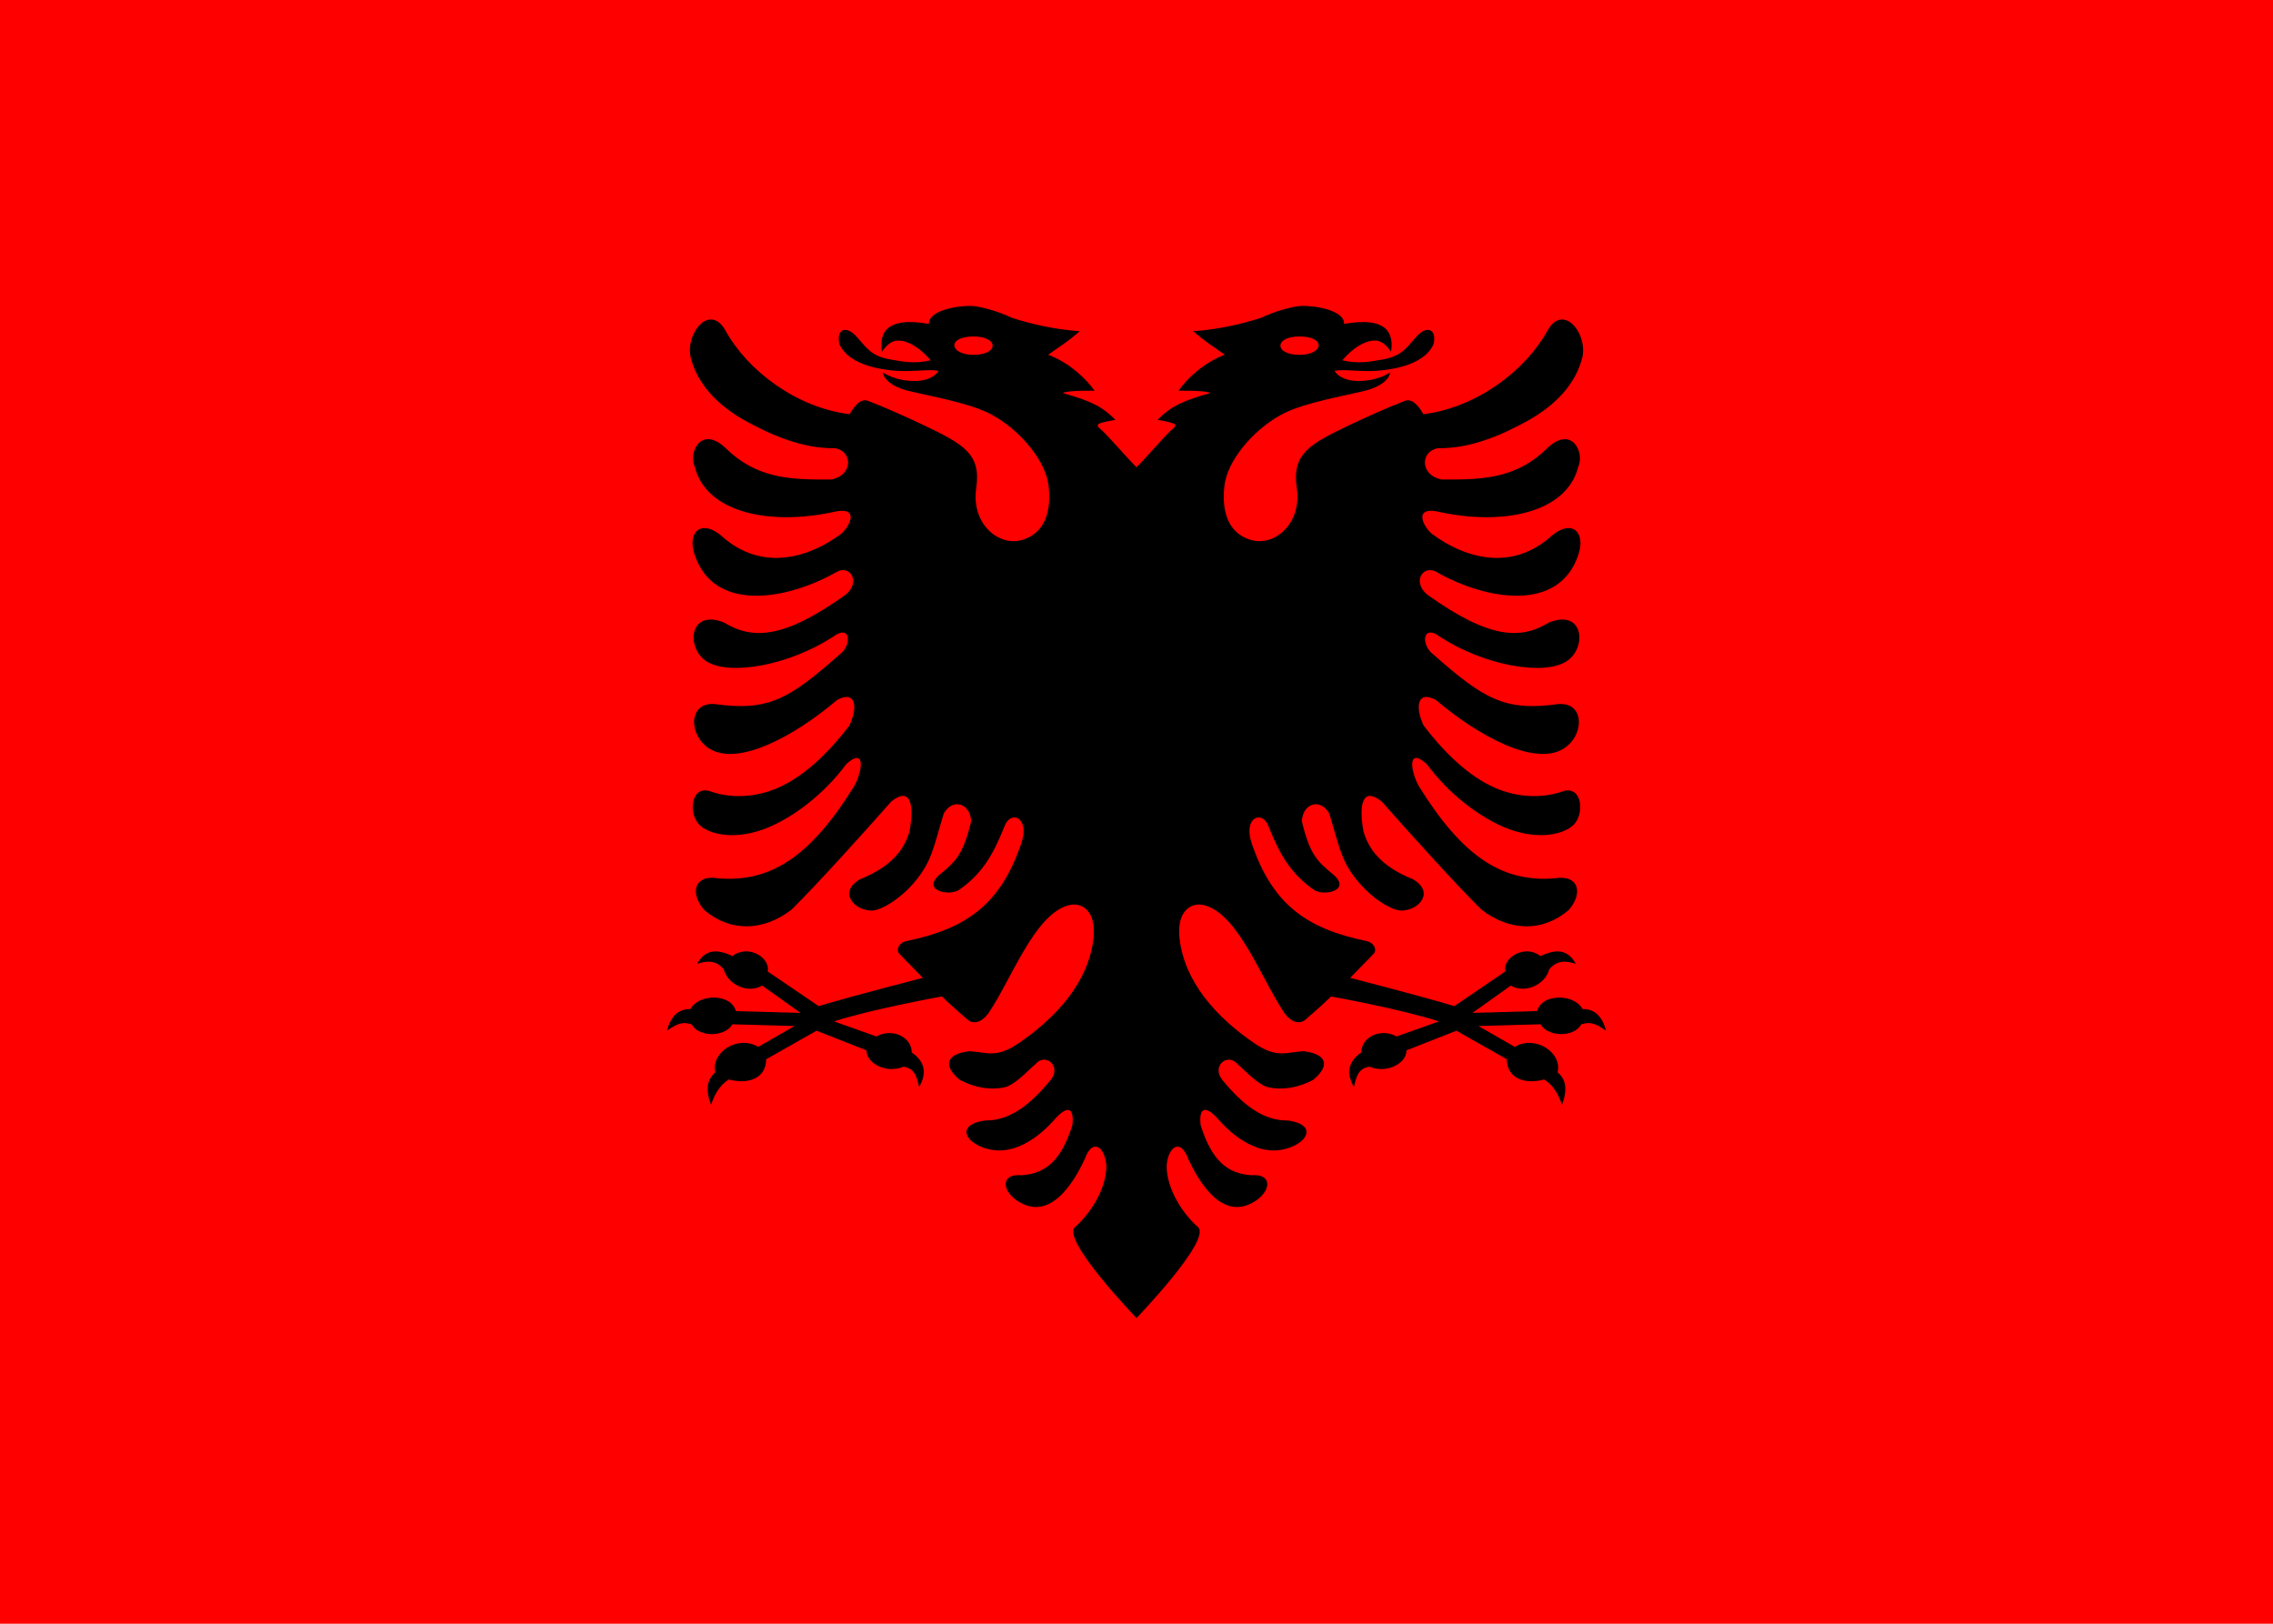
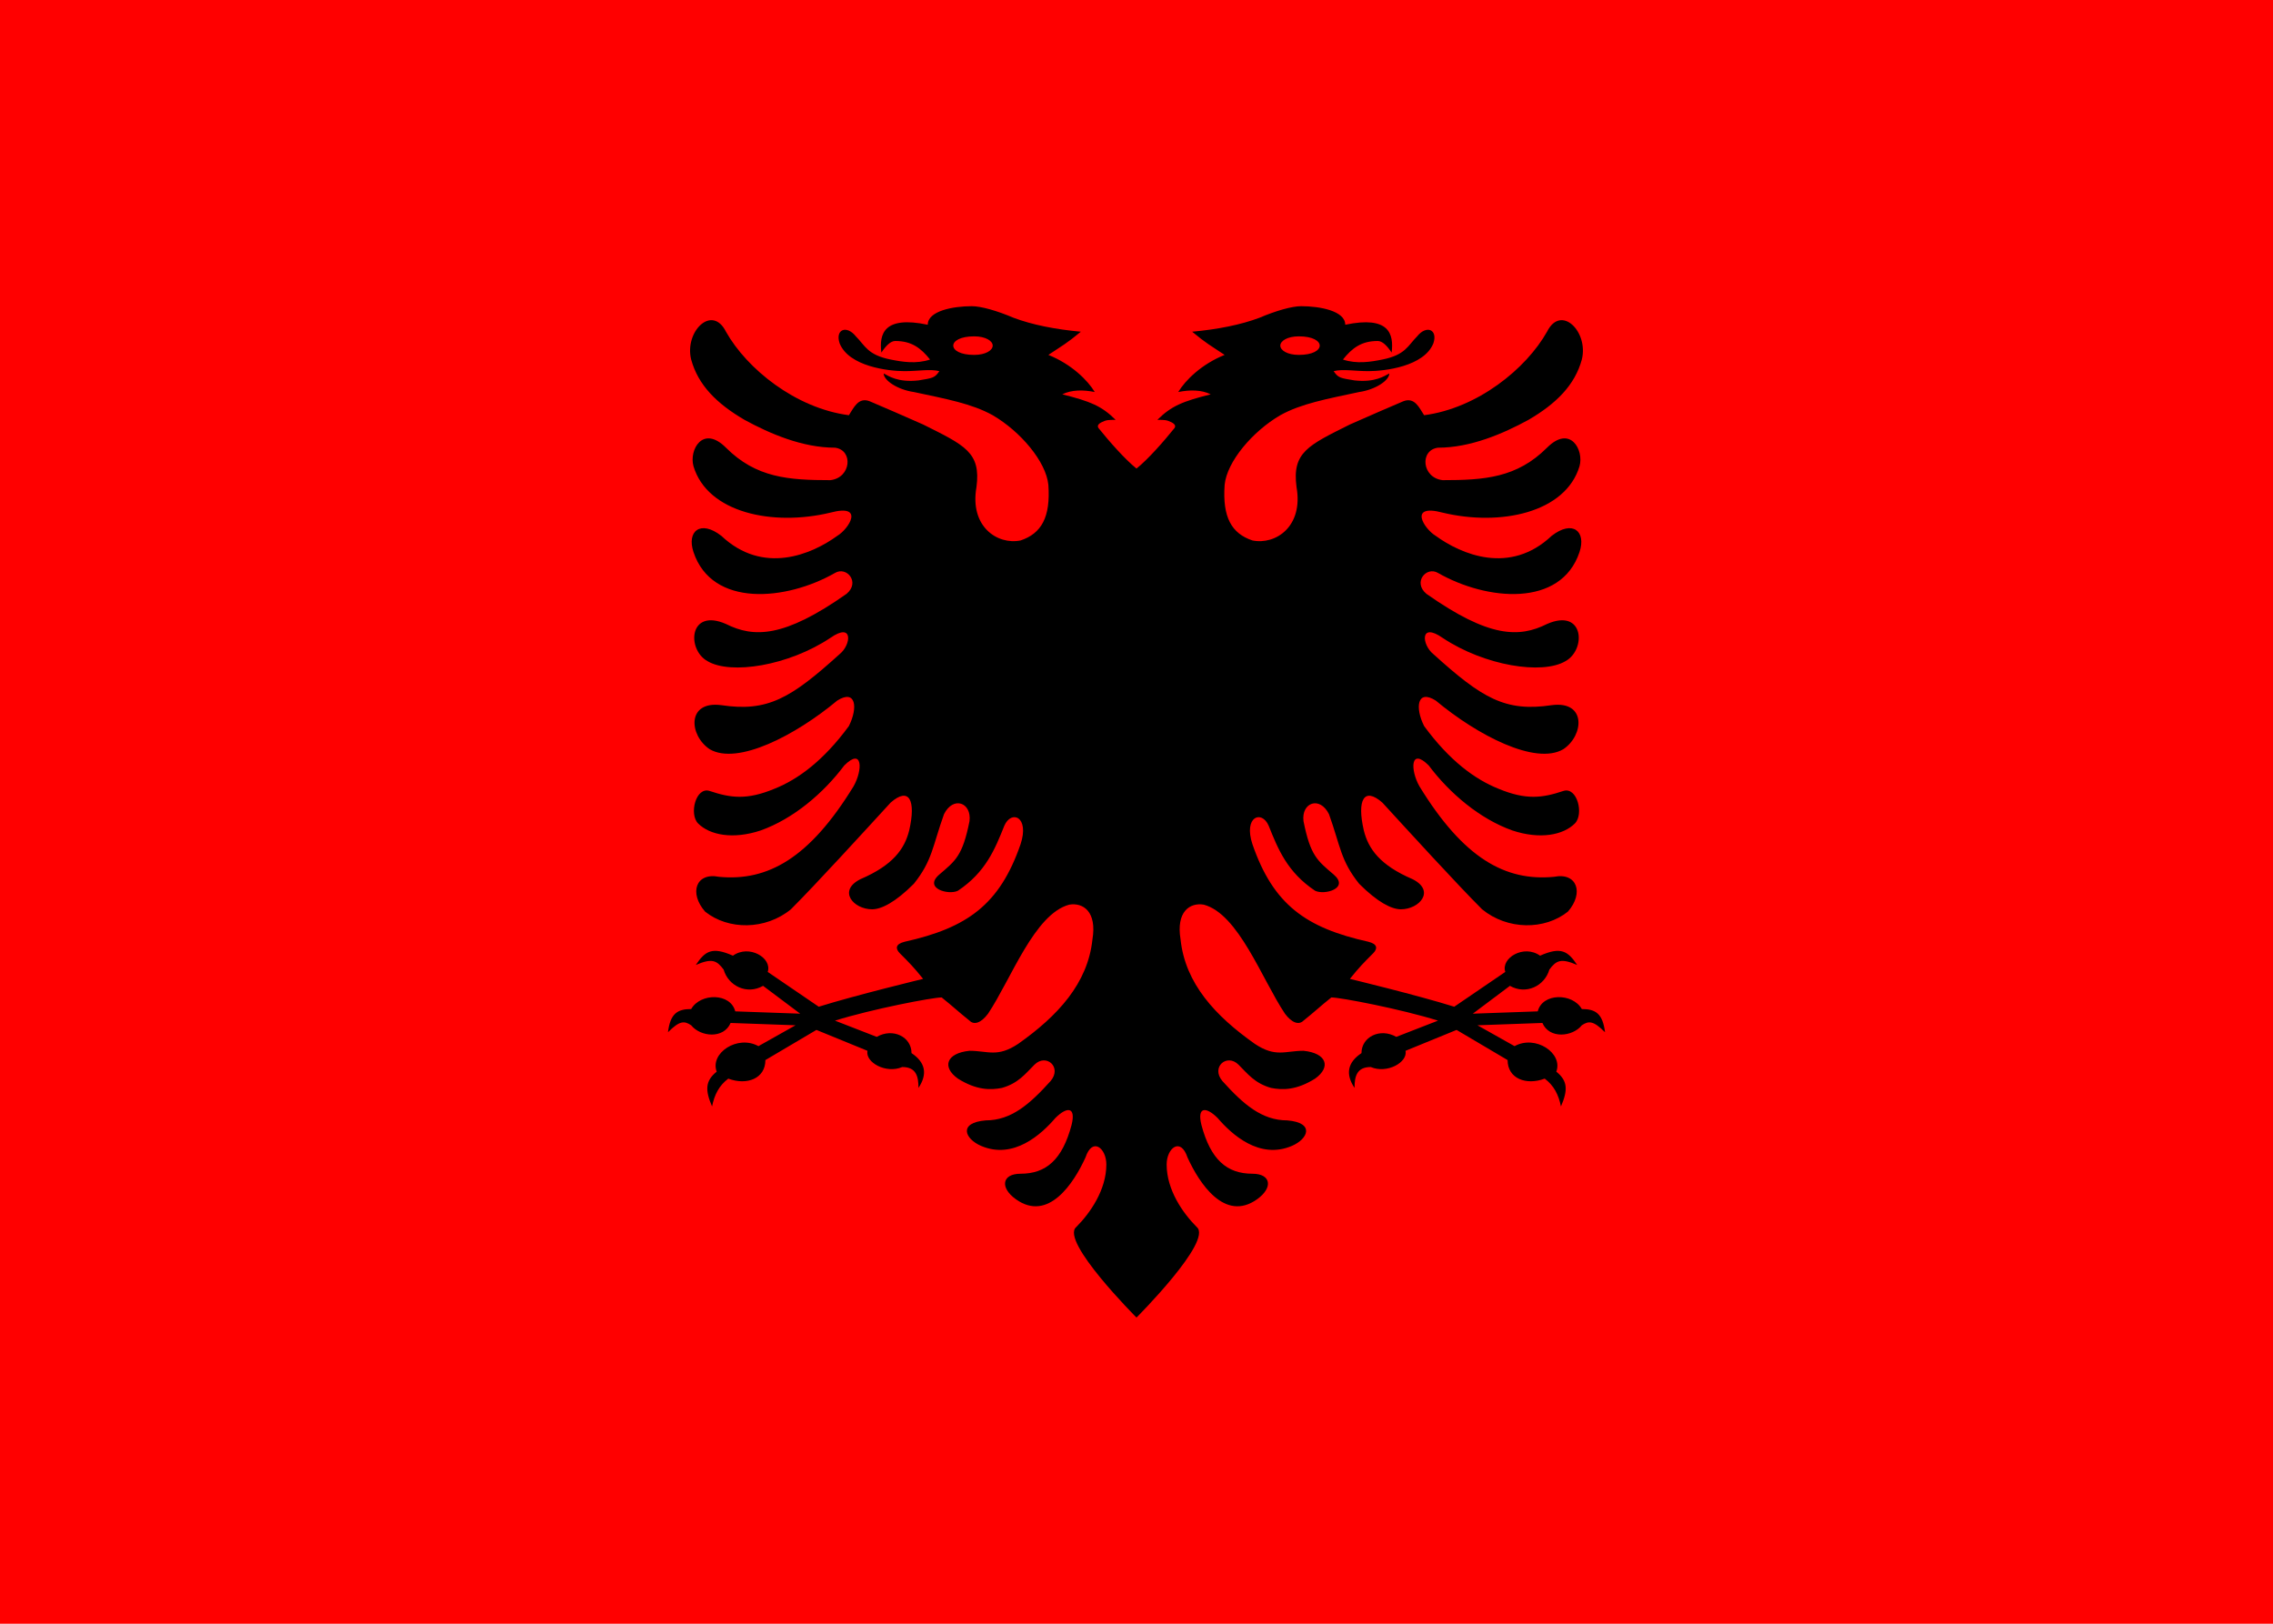
- <svg xmlns="http://www.w3.org/2000/svg" width="980" height="700">
-   <path d="M980 0H0v700h980z" fill="red" />
-   <g transform="translate(490,350)">
-     <path d="m26.51 178.996c-6.15-5.332-13.605-16.13-13.5-26.538c.55-7.761 5.873-12.27 9.312-2.796c4.862 10.457 15.29 27.749 29.66 17.605c6.278-4.608 6.18-11.392-2.428-10.614c-10.63-.728-17.16-6.577-21.917-21.636c-.865-8.282 2.58-8.075 7.387-2.747c6.18 7.09 18.478 17.806 32.046 12.063c7.54-3.16 9.668-9.68-1.723-11.285c-10.784.157-19.587-6.834-28.35-17.498c-4.805-5.9 2.282-11.856 6.537-6.834c3.795 3.26 9.11 9.266 13.665 10.094c5.267 1.034 11.796.52 19.03-3.31c7.798-6.527 5.266-11.236-4.2-12.32c-7.338.364-11.335 3.153-20.8-3.16c-17.014-11.5-30.54-26.865-32.653-45.347c-1.388-12.156 5.148-15.837 10.582-14.438c14.78 3.802 24.449 31.422 34.675 46.595c3.348 4.373 6.424 4.444 8.6 3.096c4.102-3.517 7.378-6.408 11.48-10.34c0 0 30.085 5.406 46.468 10.746l-18.242 6.483c-6.907-3.814-15.243.298-15.243 6.915c-6.536 4.52-6.01 9.819-3.19 14.933c.86-3.561 1.594-8.186 6.757-8.801c7.369 3.048 15.955-1.302 15.955-7.057l21.519-8.458 21.74 12.308c0 8.32 7.883 10.956 16.085 8.71c3.865 2.4 6.35 6.564 7.659 11.017c2.42-6.422 1.915-10.956-1.875-14.107c2.175-8.303-9.46-16.287-18.467-10.97l-15.64-8.98 26.77-.75c3.107 5.5 14.337 5.803 17.613 0c2.8-.767 5.166-1.255 10.625 2.803c-1.72-6.566-5.068-9.373-10.09-9.373c-3.816-6.761-17.626-6.73-19.62.882l-27.881.775 16.543-11.778c6.175 3.646 14.84-.407 16.575-7.03c2.462-2.927 5.498-4.302 11.474-2.316c-3.08-5.455-7.42-7.083-15.258-3.38c-7.15-5.418-16.574 1.153-15.144 6.608l-22.01 14.975c-15.976-4.767-44.91-12.19-44.91-12.19c3.445-3.624 6.94-6.991 10.379-10.665c1.242-2.152-.656-4.658-3.293-5.18c-25.816-5.328-40.597-15.735-49.553-42.186c-3.746-11.078 4.353-14.388 7.136-7.612c3.85 9.424 8.098 19.724 19.69 27.7c3.998 2.796 15.899.513 8.86-6.164c-7.29-6.006-10.428-8.588-14.02-23.19c0-7.398 7.54-10.715 11.746-3.624c4.5 14.545 4.96 20.808 13.107 30.18c6.173 7.092 14.223 11.857 18.22 11.75c7.192-.1 14.432-7.87 4.813-13.511c-14.125-5.642-19.287-13.353-21.366-20.708c-2.274-12.833.21-19.046 7.952-12.733c10.98 12.476 31.94 35.717 42.92 46.538c12.305 9.424 26.423 9.73 37.66.157c6.432-7.404 4.15-15.372-5.921-13.667c-22.726 1.918-39.935-9.367-58.817-39.862c-3.697-6.884-4.71-16.771 3.445-9.416c9.41 12.733 23.13 23.554 35.89 28.212c12.806 4.602 23.38 2.06 27.481-1.968c4.943-4.942 3.643-17.392-4.91-14.39c-7.038 2.484-16.957 3.104-27.28-.883c-10.331-4.038-21.06-12.733-32.45-27.485c-3.9-8.332-2.63-15.373 5.265-11.08c18.68 15.845 42.775 28.678 55.072 20.967c9.062-5.643 9.215-20.138-2.274-19.204c-23.137 3.153-31.891-1.968-54.115-21.585c-5.058-3.781-4.708-13.361 3.34-7.248c18.68 12.063 44.19 16.77 54.214 10.458c9.013-5.643 7.694-22.885-7.491-16.778c-12.151 7.404-25.565 7.197-52.442-12.006c-6.78-5.642-1.723-12.997 3.844-9.837c21.617 12.32 53.104 17.598 61.3-7.454c3.188-9.574-2.58-15.166-11.035-8.54c-18.576 17.185-39.635 8.746-51.423.1c-3.376-1.99-9.57-12.062 1.31-10.193c28.147 6.42 55.986.828 61.05-19.103c2.937-6.47-2.84-17.912-13.113-8.332c-13.512 13.354-27.84 13.817-45.857 13.717c-9.166-1.918-9.263-12.012-1.57-13.51c14.223.306 28.244-5.907 39.482-12.22c10.986-6.313 20.096-15.166 22.984-27.435c1.77-10.972-8.81-22.62-15.186-10.972c-9.417 17.028-30.273 33.078-53.46 35.975c-1.207-2.02-4.248-7.198-7.994-5.743c-6.808 2.64-14.92 6.172-23.272 10.139c-18.004 8.549-25.507 12.669-23.345 27.44c2.257 15.413-9.626 25.153-19.44 22.463c-8.56-2.304-13.282-10.036-11.748-23.447c1.229-10.686 11.957-23.612 24.046-30.39c7.826-4.38 19.642-6.776 33.865-9.936c8.656-1.705 13.065-5.072 13.568-8.596c0 0-5.917 4.33-15.388 3.68c-4.478-.32-7.478-2.29-8.608-4.3c3.293-.67 9.264.107 14.628.107c7.135-.057 23.702-1.655 28.097-11.7c1.367-6.626-2.987-7.817-7.038-3.573c-4.353 4.587-6.146 8.71-14.88 10.25c-5.314.935-10.63 2.02-17.466.365c3.85-4.573 9.968-9.252 15.186-8.39c1.716.286 3.997 1.87 5.824 4.716c1.116-7.248-.865-15.43-20.25-12.013c.308-5.485-11.238-7.868-18.17-7.761c-3.948.1-11.998 2.433-17.816 5.222c-9.214 2.853-18.324 4.922-29.06 5.7c6.23 5.328 7.395 5.642 13.616 10.143c-9.41 3.517-16.7 10.765-19.991 15.53c0 0 10.986-.307 13.77.934c-11.496 3.36-16.659 5.379-22.733 11.592c2.127.364 5.314.984 6.682 1.505c1.423.514 1.053 1.448-.098 2.326c-2.476 1.89-12.708 13.774-15.694 16.62c-2.986-2.846-13.218-14.73-15.694-16.62c-1.151-.878-1.521-1.812-.098-2.326c1.367-.52 4.555-1.141 6.682-1.505c-6.075-6.213-11.237-8.232-22.733-11.592c2.784-1.241 13.77-.934 13.77-.934c-3.293-4.765-10.582-12.013-19.992-15.53c6.222-4.501 7.387-4.815 13.616-10.144c-10.735-.777-19.845-2.846-29.06-5.7c-5.817-2.788-13.867-5.121-17.815-5.221c-6.933-.107-18.478 2.276-18.17 7.76c-19.385-3.416-21.366 4.766-20.25 12.014c1.827-2.846 4.108-4.43 5.824-4.715c5.218-.863 11.335 3.816 15.186 8.389c-6.836 1.655-12.152.57-17.467-.364c-8.733-1.54-10.526-5.664-14.88-10.25c-4.051-4.245-8.404-3.054-7.037 3.573c4.395 10.044 20.96 11.642 28.097 11.699c5.364 0 11.335-.778 14.628-.107c-1.13 2.012-4.13 3.98-8.608 4.3c-9.472.65-15.388-3.68-15.388-3.68c.503 3.524 4.91 6.89 13.568 8.596c14.223 3.16 26.039 5.557 33.865 9.937c12.089 6.777 22.817 19.703 24.045 30.389c1.534 13.41-3.188 21.143-11.747 23.447c-9.814 2.69-21.697-7.05-19.44-22.463c2.162-14.771-5.341-18.891-23.345-27.44c-8.352-3.967-16.464-7.5-23.272-10.14c-3.746-1.454-6.787 3.725-7.994 5.744c-23.187-2.897-44.043-18.947-53.46-35.975c-6.376-11.648-16.957 0-15.186 10.972c2.888 12.27 11.998 21.122 22.984 27.435c11.238 6.313 25.259 12.526 39.482 12.22c7.693 1.498 7.596 11.592-1.57 13.51c-18.018.1-32.345-.363-45.857-13.717c-10.274-9.58-16.05 1.862-13.113 8.332c5.064 19.93 32.903 25.523 61.049 19.103c10.88-1.87 4.687 8.204 1.31 10.194c-11.787 8.645-32.846 17.084-51.422-.1c-8.454-6.627-14.224-1.035-11.035 8.539c8.196 25.052 39.683 19.774 61.3 7.454c5.567-3.16 10.624 4.195 3.844 9.837c-26.877 19.203-40.29 19.41-52.442 12.006c-15.185-6.107-16.504 11.135-7.491 16.778c10.023 6.313 35.533 1.605 54.213-10.458c8.05-6.113 8.398 3.467 3.34 7.248c-22.223 19.617-30.977 24.738-54.114 21.585c-11.49-.934-11.336 13.56-2.274 19.204c12.297 7.71 36.39-5.122 55.07-20.966c7.897-4.294 9.166 2.747 5.267 11.079c-11.39 14.752-22.12 23.447-32.45 27.485c-10.323 3.987-20.242 3.367-27.28.884c-8.553-3.003-9.853 9.447-4.911 14.389c4.103 4.028 14.676 6.57 27.483 1.968c12.758-4.658 26.479-15.48 35.889-28.212c8.154-7.355 7.142 2.532 3.445 9.416c-18.882 30.495-36.09 41.78-58.817 39.862c-10.072-1.705-12.353 6.263-5.922 13.667c11.238 9.573 25.356 9.267 37.66-.157c10.98-10.821 31.94-34.062 42.92-46.538c7.743-6.313 10.227-.1 7.953 12.733c-2.08 7.355-7.24 15.066-21.366 20.708c-9.62 5.643-2.38 13.41 4.813 13.51c3.997.108 12.047-4.657 18.22-11.748c8.147-9.373 8.608-15.636 13.107-30.181c4.206-7.091 11.746-3.774 11.746 3.623c-3.592 14.603-6.731 17.185-14.02 23.19c-7.04 6.678 4.862 8.96 8.859 6.165c11.593-7.976 15.84-18.276 19.69-27.7c2.784-6.776 10.883-3.466 7.137 7.612c-8.956 26.45-23.737 36.858-49.553 42.187c-2.637.52-4.535 3.027-3.294 5.179c3.44 3.674 6.935 7.04 10.38 10.665c0 0-28.935 7.423-44.911 12.19l-22.01-14.975c1.43-5.455-7.993-12.026-15.144-6.61c-7.839-3.701-12.178-2.073-15.258 3.382c5.976-1.986 9.012-.611 11.474 2.315c1.735 6.624 10.4 10.677 16.575 7.03l16.543 11.78-27.88-.776c-1.995-7.611-15.805-7.643-19.622-.882c-5.02 0-8.37 2.807-10.09 9.373c5.46-4.058 7.827-3.57 10.626-2.803c3.276 5.803 14.506 5.5 17.612 0l26.771.75-15.64 8.98c-9.007-5.317-20.642 2.667-18.467 10.97c-3.79 3.15-4.296 7.685-1.875 14.107c1.308-4.453 3.794-8.617 7.66-11.018c8.2 2.247 16.084-.388 16.084-8.71l21.74-12.307 21.52 8.458c0 5.755 8.585 10.105 15.954 7.057c5.163.615 5.897 5.24 6.757 8.8c2.82-5.113 3.346-10.412-3.19-14.932c0-6.617-8.336-10.73-15.243-6.915l-18.242-6.483c16.383-5.34 46.469-10.745 46.469-10.745c4.101 3.93 7.377 6.822 11.48 10.34c2.176 1.347 5.252 1.276 8.6-3.097c10.226-15.173 19.894-42.793 34.675-46.595c5.434-1.4 11.97 2.282 10.582 14.438c-2.114 18.482-15.64 33.848-32.652 45.347c-9.466 6.313-13.463 3.524-20.801 3.16c-9.466 1.084-11.998 5.793-4.2 12.32c7.234 3.83 13.763 4.344 19.03 3.31c4.555-.828 9.87-6.834 13.665-10.094c4.255-5.022 11.342.934 6.536 6.834c-8.762 10.664-17.565 17.655-28.35 17.498c-11.39 1.605-9.262 8.125-1.722 11.285c13.568 5.743 25.865-4.972 32.046-12.063c4.806-5.328 8.252-5.535 7.387 2.747c-4.758 15.059-11.287 20.908-21.917 21.636c-8.608-.778-8.706 6.006-2.428 10.614c14.37 10.144 24.798-7.148 29.66-17.605c3.439-9.473 8.76-4.965 9.312 2.796c.105 10.408-7.35 21.206-13.5 26.538c-6.148 5.334 26.508 39.236 26.508 39.236s32.657-33.904 26.509-39.237zm43.763-383.94c-5.083 0-8.223 1.78-8.223 3.94c0 2.194 3.14 3.982 8.223 3.982c5.053 0 8.262-1.95 8.262-4.147c0-2.16-3.21-3.776-8.262-3.776zm-140.544 0c5.083 0 8.223 1.78 8.223 3.94c0 2.194-3.14 3.982-8.223 3.982c-5.053 0-8.262-1.95-8.262-4.147c0-2.16 3.21-3.776 8.262-3.776z" fill-rule="evenodd" />
-   </g>
+ <svg xmlns="http://www.w3.org/2000/svg" xmlns:xlink="http://www.w3.org/1999/xlink" width="980" height="700" viewBox="-490 -350 980 700">
+   <path d="M-490-350h980v700h-980z" fill="red" />
+   <path id="a" d="m0 217 0-365c-5-4-12-12-16-17-1-1-1-2 1-3 2-1 3-1 6-1-6-6-11-8-23-11 4-2 9-2 14-1-3-5-10-12-20-16 6-4 8-5 14-10-11-1-21-3-29-6-7-3-14-5-18-5-8 0-19 2-19 8-19-4-21 4-20 12 2-3 4-5 6-5 7 0 11 3 15 8-6 2-12 1-17 0-10-2-11-6-15-10-4-5-9-3-7 3 4 10 21 12 28 12 6 0 11-1 15 0-2 3-3 3-9 4-9 1-13-2-15-3 0 3 6 7 13 8 14 3 25 5 34 10 12 7 23 20 24 30 1 14-3 21-12 24-10 2-22-6-19-23 2-15-5-18-23-27-9-4-16-7-23-10-5-2-7 3-9 6-23-3-44-20-53-36-6-12-18 0-15 12 3 11 11 19 23 26 11 6 25 12 39 12 8 1 7 13-2 14-18 0-32-1-45-14-10-10-16 1-14 8 6 20 34 26 59 20 15-4 8 7 3 10-11 8-32 17-50 0-9-7-15-2-12 7 8 24 40 21 61 9 5-3 11 4 5 9-27 19-40 19-52 13-16-7-17 11-8 16 10 6 35 2 53-10 10-7 9 3 4 7-21 19-31 25-51 22-15-2-14 13-5 19 12 7 37-6 55-21 8-5 9 3 5 11-11 15-22 23-32 27-12 5-19 4-28 1-6-2-9 10-5 14 5 5 15 7 27 3 14-5 27-16 36-28 8-8 8 2 4 9-19 31-37 41-58 39-10-2-13 7-6 15 10 8 26 8 37-1 11-11 32-34 43-46 8-7 11-1 8 12-2 8-7 15-21 21-10 5-3 13 5 13 4 0 10-3 18-11 8-10 8-16 13-30 4-8 12-5 11 3-3 15-6 17-13 23-7 6 4 9 8 7 12-8 16-18 20-28 3-7 11-4 7 8-9 26-23 36-50 42-4 1-4 3-2 5 4 4 6 6 10 11 0 0-29 7-45 12l-22-15c2-6-8-12-15-7-9-4-12-2-16 4 7-3 9-2 12 2 2 7 10 11 17 7l16 12-28-1c-2-8-15-8-19-1-6 0-9 2-10 10 5-5 7-5 10-3 4 5 14 6 17-1l28 1-16 9c-9-5-21 3-18 11-5 4-5 8-2 15 1-5 3-9 7-12 8 3 16 0 16-8l22-13 22 9c-1 5 8 10 15 7 6 0 7 4 7 9 4-6 3-11-3-15 0-7-8-11-15-7l-18-7c16-5 42-10 46-10 5 4 7 6 12 10 2 2 5 1 8-3 10-15 20-43 35-47 6-1 12 3 10 15-2 19-15 33-32 45-9 6-13 3-21 3-10 1-12 7-5 12 8 5 14 5 19 4 7-2 10-6 14-10 5-5 12 1 7 7-9 10-17 17-28 17-12 1-9 8-2 11 14 6 26-5 32-12 5-5 9-5 7 3-4 15-11 21-22 21-8 0-9 6-2 11 14 10 25-7 30-18 3-9 9-4 9 3 0 11-7 21-13 27-7 6 26 39 26 39zm-70-422c5 0 8 2 8 4 0 2-3 4-8 4-6 0-9-2-9-4 0-2 3-4 9-4z" />
+   <use xlink:href="#a" transform="scale(-1,1)" />
</svg>
